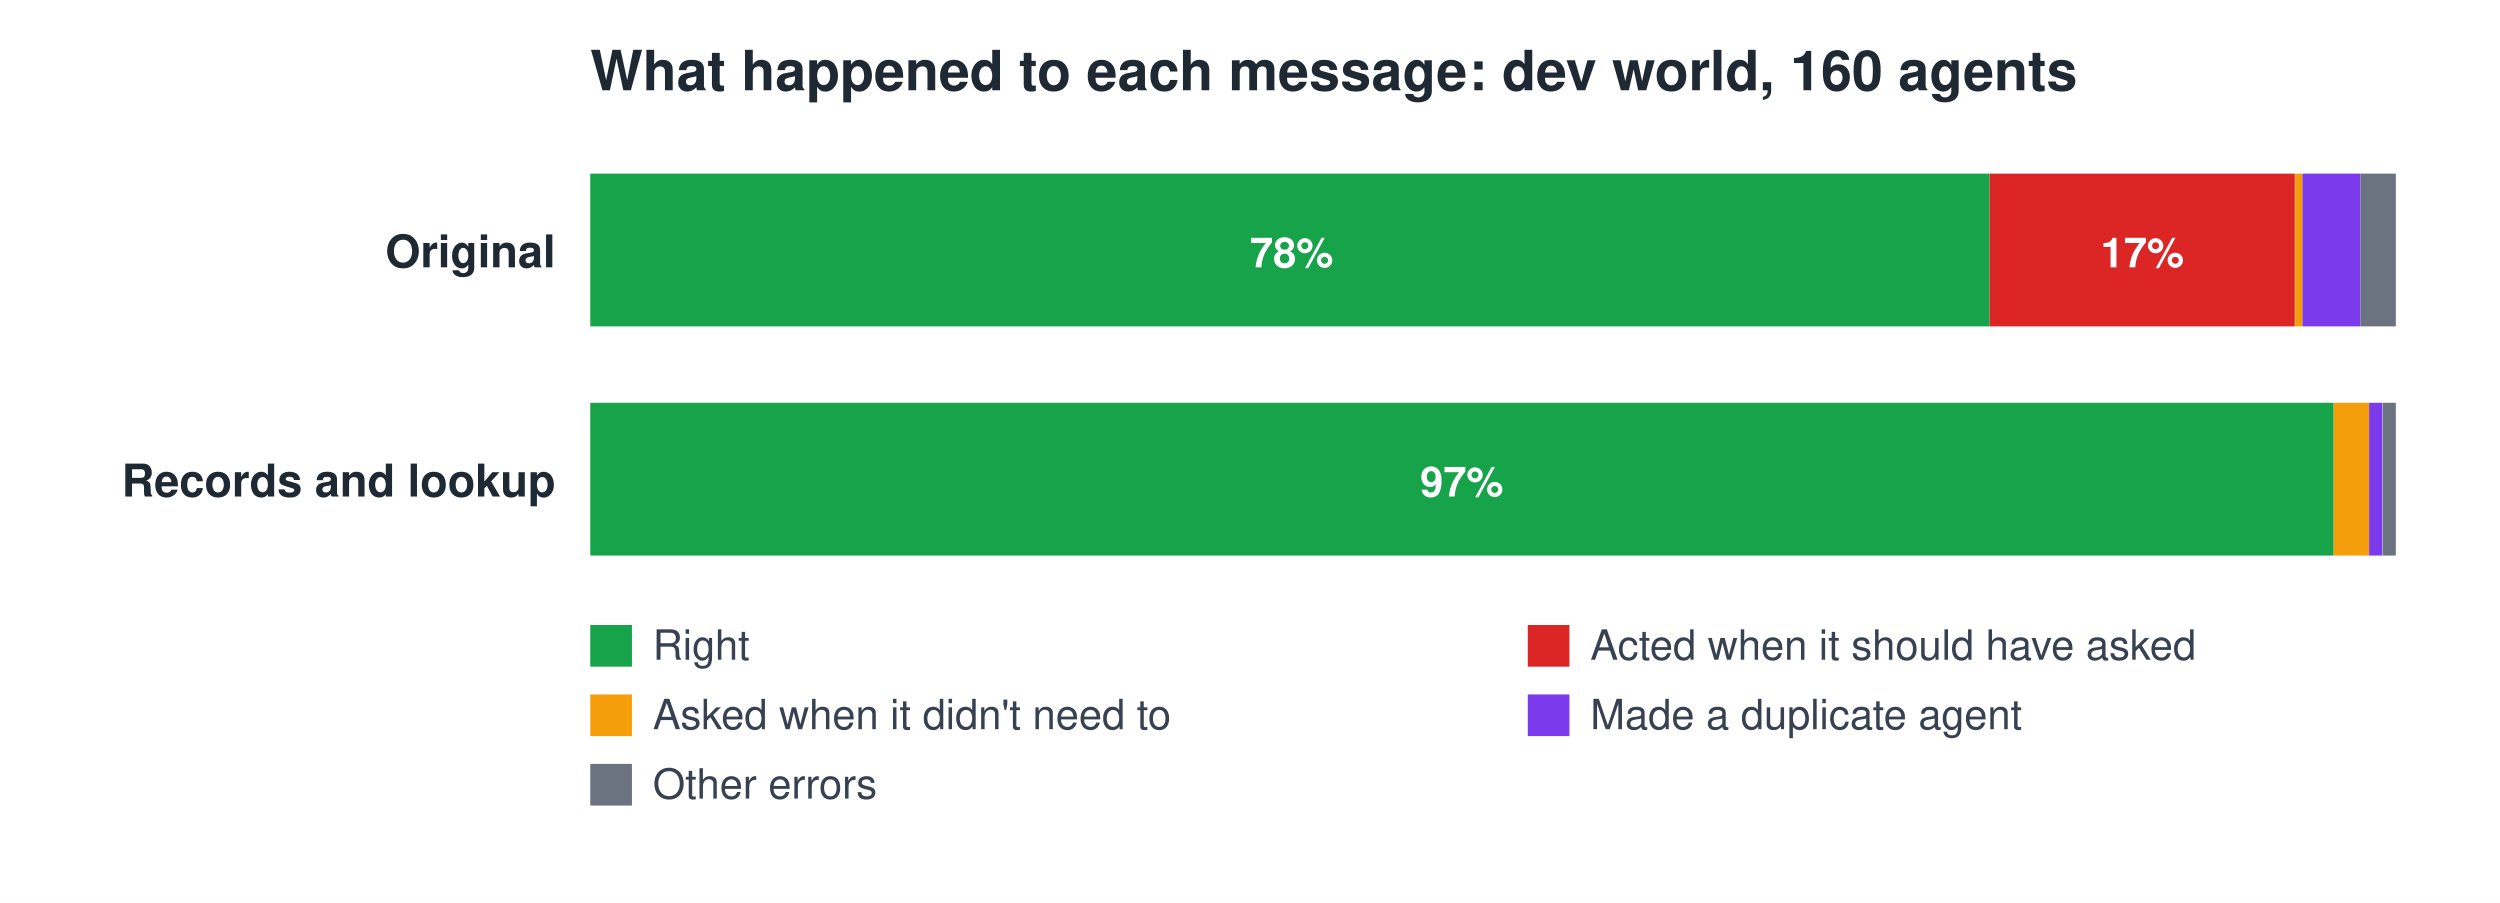
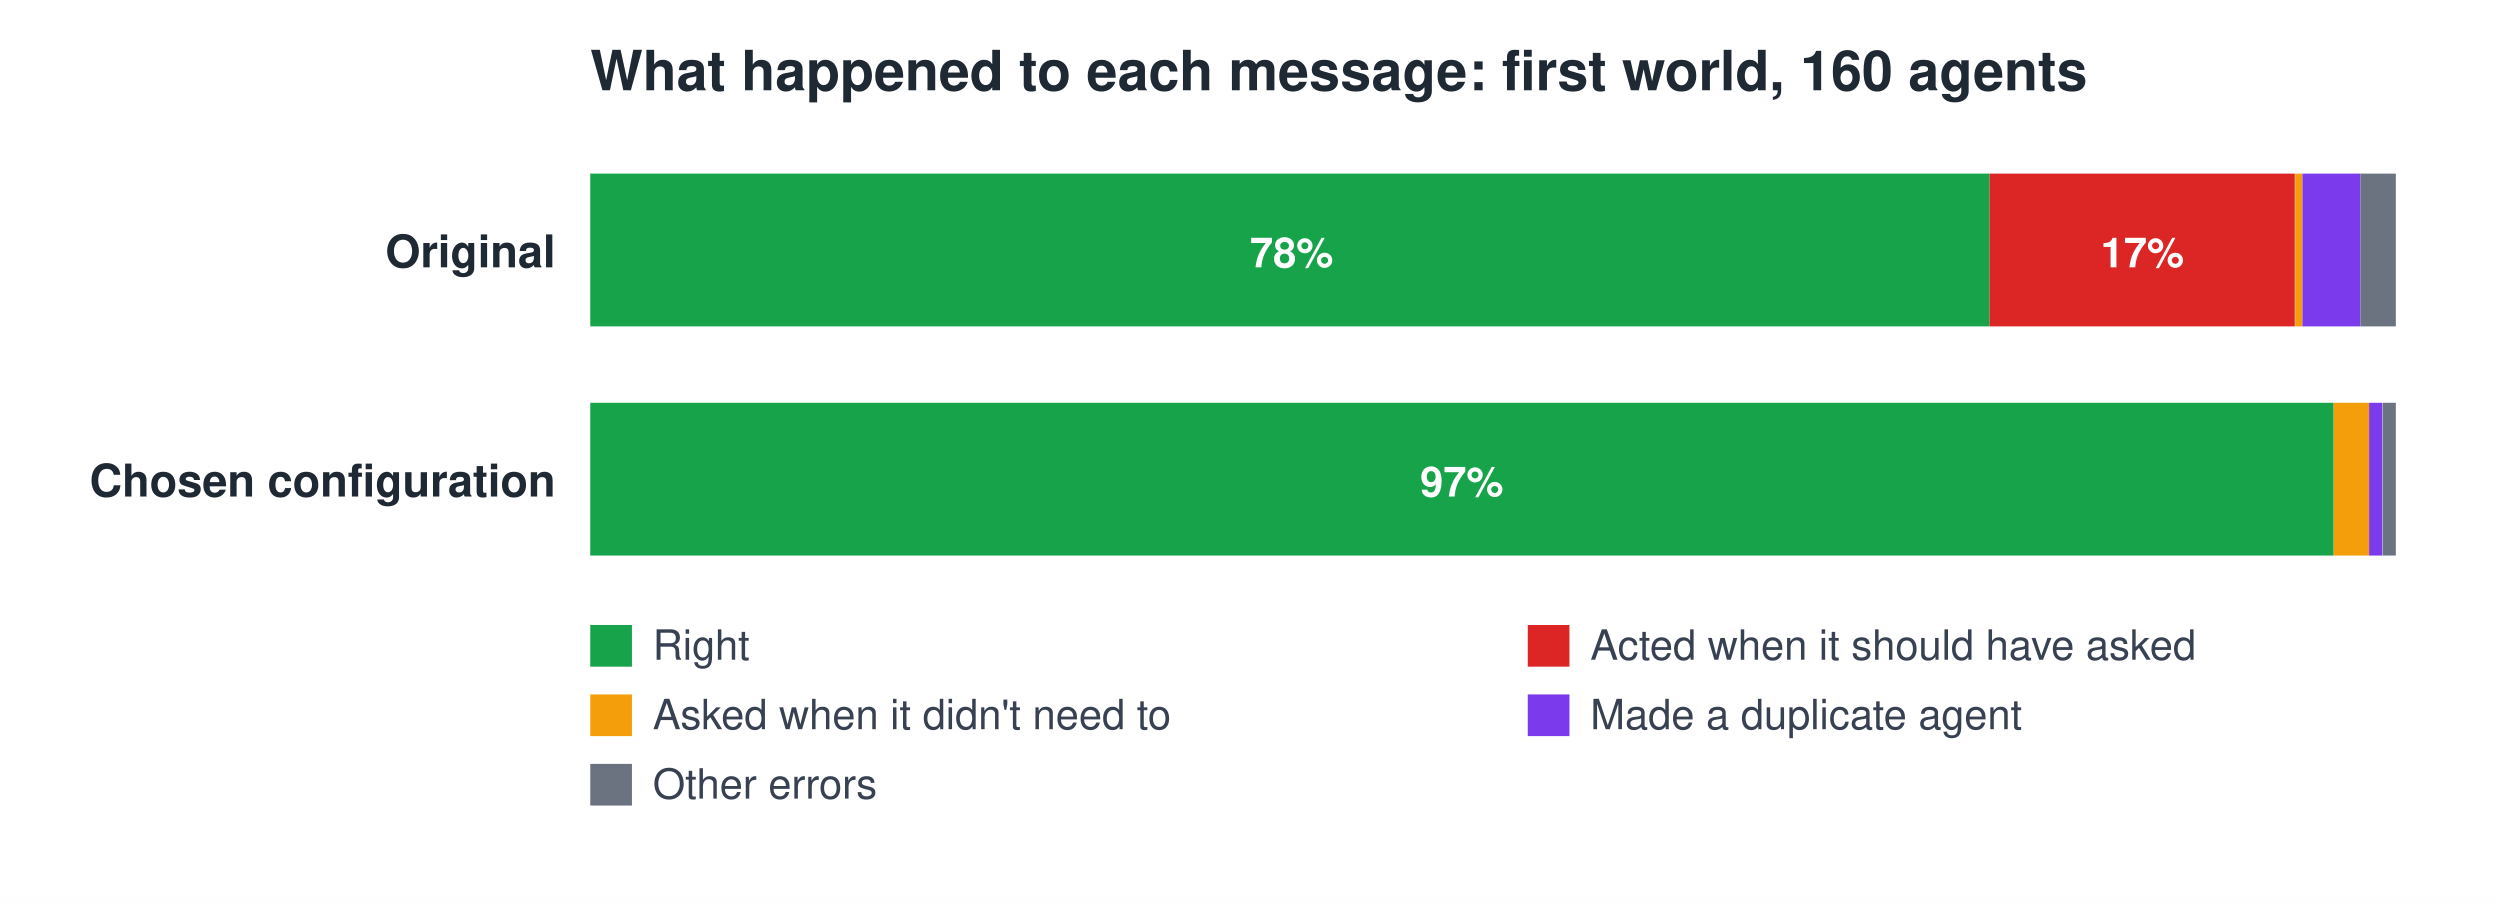
- <svg xmlns="http://www.w3.org/2000/svg" viewBox="0 0 720 260" width="720" height="260" role="img" aria-label="Outcome of each message, original against records and lookup">
+ <svg xmlns="http://www.w3.org/2000/svg" viewBox="0 0 720 260" width="720" height="260" role="img" aria-label="Outcome of each message, original against the chosen configuration">
  <rect width="720" height="260" fill="white" />
-   <text x="170" y="26" font-size="16" text-anchor="start" fill="#1f2933" font-weight="600" font-family="-apple-system, Segoe UI, Helvetica, Arial, sans-serif">What happened to each message: dev world, 160 agents</text>
+   <text x="170" y="26" font-size="16" text-anchor="start" fill="#1f2933" font-weight="600" font-family="-apple-system, Segoe UI, Helvetica, Arial, sans-serif">What happened to each message: first world, 160 agents</text>
  <text x="160" y="77" font-size="13" text-anchor="end" fill="#1f2933" font-weight="600" font-family="-apple-system, Segoe UI, Helvetica, Arial, sans-serif">Original</text>
  <rect x="170.0" y="50" width="403.0" height="44" fill="#16a34a" />
  <text x="372" y="77" font-size="12" text-anchor="middle" fill="white" font-weight="600" font-family="-apple-system, Segoe UI, Helvetica, Arial, sans-serif">78%</text>
  <rect x="573.0" y="50" width="87.9" height="44" fill="#dc2626" />
  <text x="617" y="77" font-size="12" text-anchor="middle" fill="white" font-weight="600" font-family="-apple-system, Segoe UI, Helvetica, Arial, sans-serif">17%</text>
  <rect x="661.0" y="50" width="2.1" height="44" fill="#f59e0b" />
  <rect x="663.1" y="50" width="16.7" height="44" fill="#7c3aed" />
  <rect x="679.8" y="50" width="10.2" height="44" fill="#6b7280" />
-   <text x="160" y="143" font-size="13" text-anchor="end" fill="#1f2933" font-weight="600" font-family="-apple-system, Segoe UI, Helvetica, Arial, sans-serif">Records and lookup</text>
+   <text x="160" y="143" font-size="13" text-anchor="end" fill="#1f2933" font-weight="600" font-family="-apple-system, Segoe UI, Helvetica, Arial, sans-serif">Chosen configuration</text>
  <rect x="170.0" y="116" width="502.1" height="44" fill="#16a34a" />
  <text x="421" y="143" font-size="12" text-anchor="middle" fill="white" font-weight="600" font-family="-apple-system, Segoe UI, Helvetica, Arial, sans-serif">97%</text>
  <rect x="672.1" y="116" width="10.2" height="44" fill="#f59e0b" />
  <rect x="682.3" y="116" width="3.8" height="44" fill="#7c3aed" />
  <rect x="686.2" y="116" width="3.8" height="44" fill="#6b7280" />
  <rect x="170" y="180" width="12" height="12" fill="#16a34a" />
  <text x="188" y="190" font-size="12" text-anchor="start" fill="#374151" font-weight="400" font-family="-apple-system, Segoe UI, Helvetica, Arial, sans-serif">Right</text>
  <rect x="440" y="180" width="12" height="12" fill="#dc2626" />
  <text x="458" y="190" font-size="12" text-anchor="start" fill="#374151" font-weight="400" font-family="-apple-system, Segoe UI, Helvetica, Arial, sans-serif">Acted when it should have asked</text>
  <rect x="170" y="200" width="12" height="12" fill="#f59e0b" />
  <text x="188" y="210" font-size="12" text-anchor="start" fill="#374151" font-weight="400" font-family="-apple-system, Segoe UI, Helvetica, Arial, sans-serif">Asked when it didn't need to</text>
  <rect x="440" y="200" width="12" height="12" fill="#7c3aed" />
  <text x="458" y="210" font-size="12" text-anchor="start" fill="#374151" font-weight="400" font-family="-apple-system, Segoe UI, Helvetica, Arial, sans-serif">Made a duplicate agent</text>
  <rect x="170" y="220" width="12" height="12" fill="#6b7280" />
  <text x="188" y="230" font-size="12" text-anchor="start" fill="#374151" font-weight="400" font-family="-apple-system, Segoe UI, Helvetica, Arial, sans-serif">Other errors</text>
</svg>
